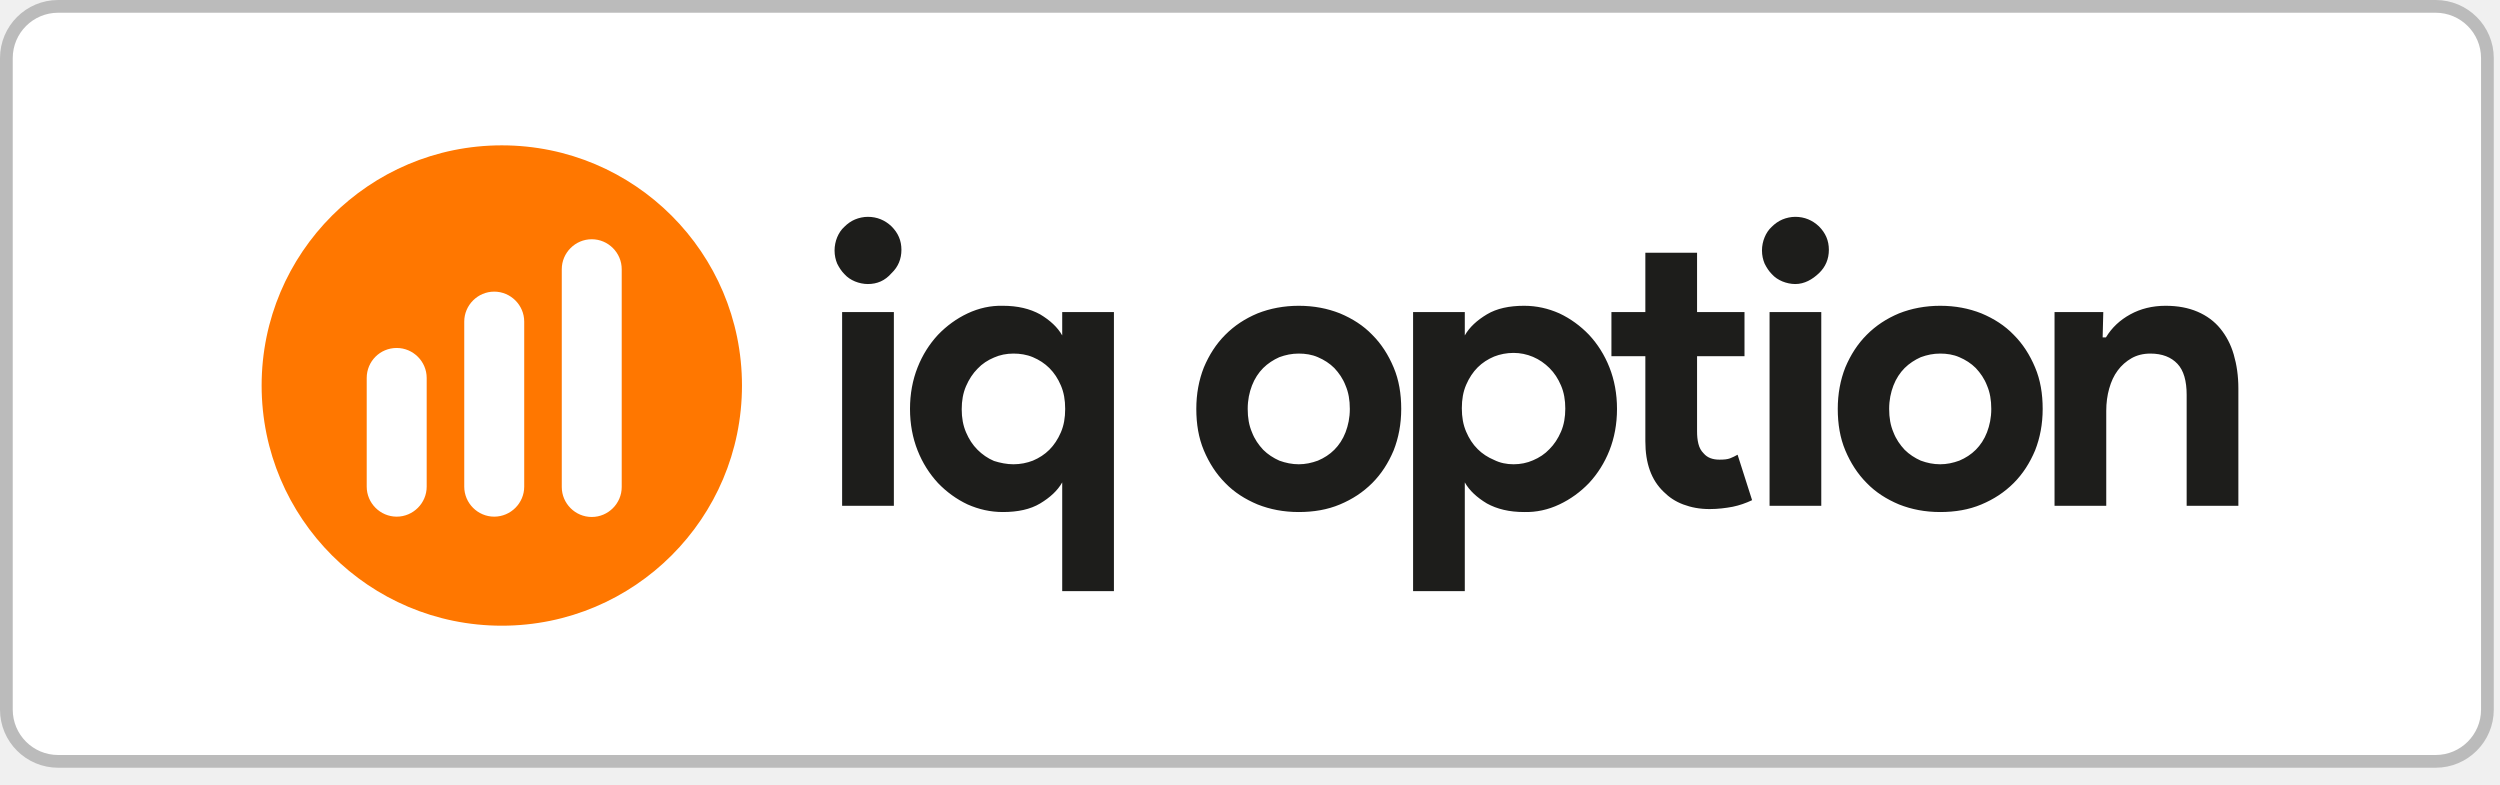
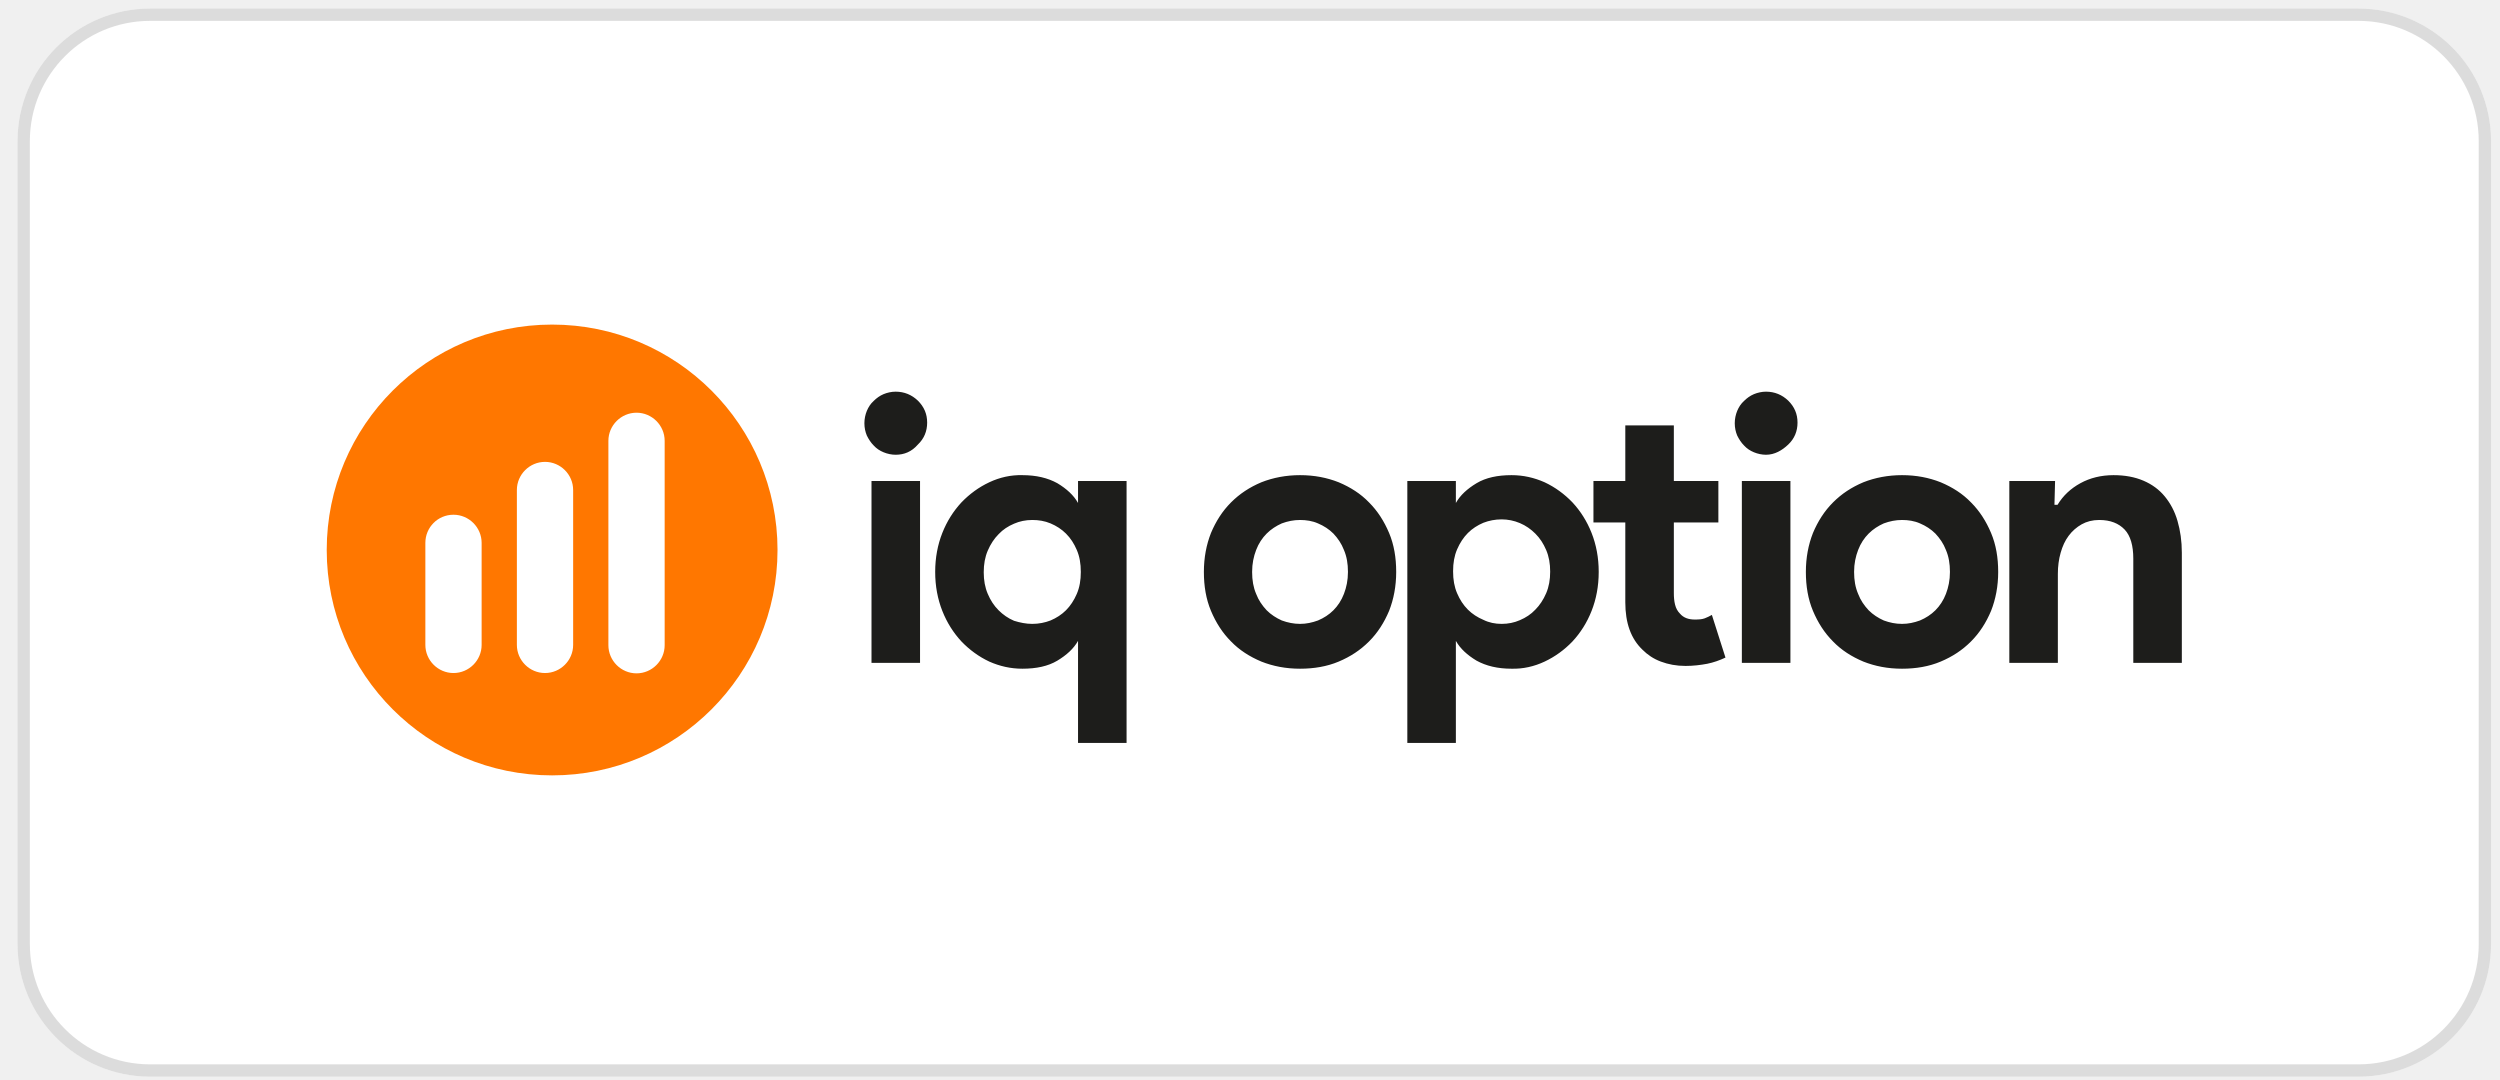
- <svg xmlns="http://www.w3.org/2000/svg" width="86" height="27" viewBox="0 0 86 27" fill="none">
-   <path d="M0.219 2C0.219 1.016 1.016 0.219 2 0.219H83.785C84.769 0.219 85.567 1.016 85.567 2V24.41C85.567 25.394 84.769 26.191 83.785 26.191H2C1.016 26.191 0.219 25.394 0.219 24.41V2Z" fill="white" stroke="#BBBBBB" stroke-width="0.438" />
-   <path d="M17.262 21.524C21.825 21.524 25.524 17.825 25.524 13.262C25.524 8.699 21.825 5 17.262 5C12.699 5 9 8.699 9 13.262C9 17.825 12.699 21.524 17.262 21.524Z" fill="#FF7700" />
-   <path d="M17.001 10.032C17.568 10.032 18.033 10.497 18.033 11.063V16.741C18.033 17.308 17.568 17.773 17.001 17.773C16.435 17.773 15.97 17.308 15.97 16.741V11.063C15.97 10.497 16.435 10.032 17.001 10.032ZM13.647 11.97C14.213 11.97 14.678 12.435 14.678 13.001V16.741C14.678 17.308 14.213 17.773 13.647 17.773C13.08 17.773 12.615 17.308 12.615 16.741V13.001C12.615 12.435 13.069 11.97 13.647 11.97ZM20.356 8.23C20.923 8.23 21.387 8.695 21.387 9.261V16.753C21.387 17.319 20.923 17.784 20.356 17.784C19.789 17.784 19.325 17.319 19.325 16.753V9.261C19.325 8.695 19.789 8.23 20.356 8.23Z" fill="white" />
-   <path d="M29.853 9.771C29.706 9.771 29.547 9.737 29.411 9.681C29.275 9.624 29.151 9.545 29.049 9.431C28.947 9.329 28.867 9.205 28.799 9.069C28.743 8.933 28.709 8.785 28.709 8.615C28.709 8.457 28.743 8.298 28.799 8.162C28.856 8.026 28.935 7.901 29.049 7.799C29.151 7.697 29.275 7.607 29.411 7.55C29.547 7.493 29.706 7.459 29.853 7.459C30.171 7.459 30.443 7.573 30.669 7.788C30.896 8.015 31.009 8.275 31.009 8.593C31.009 8.91 30.896 9.182 30.669 9.397C30.443 9.658 30.171 9.771 29.853 9.771ZM28.969 17.399V10.735H30.749V17.399H28.969ZM36.54 17.546V16.594C36.381 16.877 36.121 17.115 35.781 17.319C35.441 17.523 35.01 17.614 34.5 17.614C34.069 17.614 33.673 17.523 33.287 17.353C32.902 17.172 32.562 16.923 32.267 16.617C31.973 16.299 31.735 15.925 31.565 15.495C31.395 15.064 31.304 14.588 31.304 14.067C31.304 13.545 31.395 13.069 31.565 12.639C31.735 12.208 31.973 11.834 32.267 11.517C32.562 11.211 32.902 10.961 33.287 10.78C33.673 10.599 34.081 10.508 34.5 10.519C35.01 10.519 35.429 10.621 35.781 10.814C36.121 11.018 36.381 11.256 36.54 11.539V10.735H38.319V20.334H36.54V17.546ZM34.863 15.971C35.101 15.971 35.327 15.925 35.531 15.846C35.747 15.755 35.939 15.631 36.098 15.472C36.257 15.313 36.393 15.109 36.495 14.871C36.597 14.633 36.642 14.373 36.642 14.067C36.642 13.761 36.597 13.5 36.495 13.262C36.393 13.024 36.268 12.831 36.098 12.661C35.939 12.503 35.747 12.378 35.531 12.287C35.316 12.197 35.089 12.163 34.863 12.163C34.625 12.163 34.398 12.208 34.194 12.299C33.979 12.389 33.786 12.514 33.627 12.684C33.469 12.843 33.333 13.047 33.231 13.285C33.129 13.523 33.083 13.783 33.083 14.078C33.083 14.373 33.129 14.633 33.231 14.871C33.333 15.109 33.457 15.302 33.627 15.472C33.786 15.631 33.979 15.767 34.194 15.857C34.409 15.925 34.636 15.971 34.863 15.971ZM44.677 10.519C45.199 10.519 45.663 10.61 46.094 10.78C46.525 10.961 46.899 11.199 47.205 11.517C47.522 11.834 47.76 12.208 47.941 12.639C48.123 13.069 48.202 13.545 48.202 14.067C48.202 14.588 48.111 15.064 47.941 15.495C47.76 15.925 47.522 16.299 47.205 16.617C46.887 16.934 46.525 17.172 46.094 17.353C45.663 17.535 45.187 17.614 44.677 17.614C44.156 17.614 43.691 17.523 43.261 17.353C42.83 17.172 42.456 16.934 42.15 16.617C41.833 16.299 41.595 15.925 41.413 15.495C41.232 15.064 41.153 14.588 41.153 14.067C41.153 13.545 41.243 13.069 41.413 12.639C41.595 12.208 41.833 11.834 42.15 11.517C42.467 11.199 42.83 10.961 43.261 10.78C43.691 10.61 44.167 10.519 44.677 10.519ZM44.677 15.971C44.904 15.971 45.119 15.925 45.335 15.846C45.55 15.755 45.743 15.631 45.901 15.472C46.06 15.313 46.196 15.109 46.287 14.871C46.377 14.633 46.434 14.373 46.434 14.067C46.434 13.761 46.389 13.5 46.287 13.262C46.196 13.024 46.06 12.831 45.901 12.661C45.743 12.503 45.55 12.378 45.335 12.287C45.131 12.197 44.904 12.163 44.677 12.163C44.439 12.163 44.224 12.208 44.009 12.287C43.805 12.378 43.612 12.503 43.453 12.661C43.295 12.82 43.159 13.024 43.068 13.262C42.977 13.5 42.921 13.761 42.921 14.067C42.921 14.373 42.966 14.633 43.068 14.871C43.159 15.109 43.295 15.302 43.453 15.472C43.612 15.631 43.805 15.755 44.009 15.846C44.224 15.925 44.451 15.971 44.677 15.971ZM48.61 10.735H50.389V11.539C50.548 11.256 50.809 11.018 51.149 10.814C51.489 10.61 51.919 10.519 52.429 10.519C52.86 10.519 53.257 10.61 53.642 10.78C54.027 10.961 54.367 11.211 54.662 11.517C54.957 11.834 55.195 12.208 55.365 12.639C55.535 13.069 55.625 13.545 55.625 14.067C55.625 14.588 55.535 15.064 55.365 15.495C55.195 15.925 54.957 16.299 54.662 16.617C54.367 16.923 54.027 17.172 53.642 17.353C53.257 17.535 52.849 17.625 52.429 17.614C51.919 17.614 51.5 17.512 51.149 17.319C50.809 17.115 50.548 16.877 50.389 16.594V20.334H48.61V10.735ZM52.067 15.971C52.305 15.971 52.531 15.925 52.735 15.835C52.951 15.744 53.143 15.619 53.302 15.449C53.461 15.291 53.597 15.087 53.699 14.849C53.801 14.611 53.846 14.35 53.846 14.055C53.846 13.761 53.801 13.5 53.699 13.262C53.597 13.024 53.472 12.831 53.302 12.661C53.143 12.503 52.951 12.367 52.735 12.276C52.52 12.185 52.293 12.14 52.067 12.14C51.829 12.14 51.602 12.185 51.398 12.265C51.183 12.355 50.99 12.48 50.831 12.639C50.673 12.797 50.537 13.001 50.435 13.239C50.333 13.477 50.287 13.738 50.287 14.044C50.287 14.35 50.333 14.611 50.435 14.849C50.537 15.087 50.661 15.279 50.831 15.449C50.99 15.608 51.183 15.733 51.398 15.823C51.602 15.925 51.829 15.971 52.067 15.971ZM56.6 12.253H55.433V10.735H56.6V8.695H58.379V10.735H60.011V12.253H58.379V14.837C58.379 14.996 58.391 15.132 58.425 15.268C58.459 15.404 58.515 15.506 58.606 15.597C58.731 15.744 58.912 15.812 59.15 15.812C59.309 15.812 59.422 15.801 59.513 15.767C59.603 15.733 59.694 15.687 59.773 15.642L60.272 17.206C60.057 17.308 59.83 17.387 59.603 17.433C59.365 17.478 59.093 17.512 58.81 17.512C58.47 17.512 58.175 17.455 57.903 17.353C57.631 17.251 57.416 17.104 57.235 16.923C56.804 16.515 56.6 15.937 56.6 15.177V12.253ZM61.757 9.771C61.609 9.771 61.451 9.737 61.315 9.681C61.179 9.624 61.054 9.545 60.952 9.431C60.85 9.329 60.771 9.205 60.703 9.069C60.646 8.933 60.612 8.785 60.612 8.615C60.612 8.457 60.646 8.298 60.703 8.162C60.759 8.026 60.839 7.901 60.952 7.799C61.054 7.697 61.179 7.607 61.315 7.55C61.451 7.493 61.609 7.459 61.757 7.459C62.074 7.459 62.346 7.573 62.573 7.788C62.799 8.015 62.913 8.275 62.913 8.593C62.913 8.91 62.799 9.182 62.573 9.397C62.346 9.613 62.074 9.771 61.757 9.771ZM60.873 17.399V10.735H62.652V17.399H60.873ZM66.743 10.519C67.265 10.519 67.729 10.61 68.16 10.78C68.591 10.961 68.965 11.199 69.271 11.517C69.588 11.834 69.826 12.208 70.007 12.639C70.189 13.069 70.268 13.545 70.268 14.067C70.268 14.588 70.177 15.064 70.007 15.495C69.826 15.925 69.588 16.299 69.271 16.617C68.953 16.934 68.591 17.172 68.16 17.353C67.729 17.535 67.253 17.614 66.743 17.614C66.222 17.614 65.757 17.523 65.327 17.353C64.896 17.172 64.522 16.934 64.216 16.617C63.899 16.299 63.661 15.925 63.479 15.495C63.298 15.064 63.219 14.588 63.219 14.067C63.219 13.545 63.309 13.069 63.479 12.639C63.661 12.208 63.899 11.834 64.216 11.517C64.533 11.199 64.896 10.961 65.327 10.78C65.757 10.61 66.233 10.519 66.743 10.519ZM66.743 15.971C66.97 15.971 67.185 15.925 67.401 15.846C67.616 15.755 67.809 15.631 67.967 15.472C68.126 15.313 68.262 15.109 68.353 14.871C68.443 14.633 68.5 14.373 68.5 14.067C68.5 13.761 68.455 13.5 68.353 13.262C68.262 13.024 68.126 12.831 67.967 12.661C67.809 12.503 67.616 12.378 67.401 12.287C67.197 12.197 66.97 12.163 66.743 12.163C66.505 12.163 66.29 12.208 66.075 12.287C65.871 12.378 65.678 12.503 65.519 12.661C65.361 12.82 65.225 13.024 65.134 13.262C65.043 13.5 64.987 13.761 64.987 14.067C64.987 14.373 65.032 14.633 65.134 14.871C65.225 15.109 65.361 15.302 65.519 15.472C65.678 15.631 65.871 15.755 66.075 15.846C66.29 15.925 66.505 15.971 66.743 15.971ZM72.331 11.607H72.444C72.648 11.267 72.931 11.007 73.283 10.814C73.634 10.621 74.042 10.519 74.495 10.519C74.915 10.519 75.277 10.587 75.595 10.723C75.912 10.859 76.173 11.052 76.377 11.301C76.581 11.551 76.739 11.845 76.841 12.197C76.943 12.548 77 12.933 77 13.364V17.399H75.221V13.579C75.221 13.103 75.119 12.741 74.903 12.514C74.688 12.287 74.382 12.163 73.974 12.163C73.725 12.163 73.509 12.219 73.328 12.321C73.147 12.423 72.977 12.571 72.852 12.741C72.716 12.922 72.625 13.126 72.557 13.364C72.489 13.602 72.455 13.863 72.455 14.135V17.399H70.676V10.735H72.353L72.331 11.607Z" fill="#1D1D1B" />
+ <svg xmlns="http://www.w3.org/2000/svg" width="132" height="57" viewBox="0 0 132 57" fill="none">
+   <rect x="0.926" y="0.452" width="130.601" height="56.396" rx="7" fill="white" />
+   <rect x="1.251" y="0.777" width="129.951" height="55.746" rx="6.675" stroke="#BBBBBB" stroke-opacity="0.5" stroke-width="0.65" />
+   <path d="M29.152 40.94C35.725 40.94 41.053 35.612 41.053 29.039C41.053 22.466 35.725 17.138 29.152 17.138C22.579 17.138 17.251 22.466 17.251 29.039C17.251 35.612 22.579 40.94 29.152 40.94Z" fill="#FF7700" />
+   <path d="M28.777 24.387C29.593 24.387 30.262 25.056 30.262 25.872V34.051C30.262 34.867 29.593 35.536 28.777 35.536C27.96 35.536 27.291 34.867 27.291 34.051V25.872C27.291 25.056 27.96 24.387 28.777 24.387ZM23.944 27.178C24.761 27.178 25.43 27.847 25.43 28.664V34.051C25.43 34.867 24.761 35.536 23.944 35.536C23.128 35.536 22.459 34.867 22.459 34.051V28.664C22.459 27.847 23.112 27.178 23.944 27.178ZM33.609 21.791C34.425 21.791 35.094 22.46 35.094 23.276V34.067C35.094 34.883 34.425 35.553 33.609 35.553C32.793 35.553 32.123 34.883 32.123 34.067V23.276C32.123 22.46 32.793 21.791 33.609 21.791Z" fill="white" />
+   <path d="M47.289 24.011C47.077 24.011 46.848 23.962 46.652 23.88C46.456 23.799 46.277 23.684 46.13 23.521C45.983 23.374 45.868 23.195 45.77 22.999C45.689 22.803 45.64 22.59 45.64 22.346C45.64 22.117 45.689 21.889 45.77 21.693C45.852 21.497 45.966 21.317 46.13 21.17C46.277 21.023 46.456 20.893 46.652 20.811C46.848 20.729 47.077 20.68 47.289 20.68C47.746 20.68 48.138 20.844 48.464 21.154C48.791 21.48 48.954 21.856 48.954 22.313C48.954 22.77 48.791 23.162 48.464 23.472C48.138 23.848 47.746 24.011 47.289 24.011ZM46.015 34.998V25.398H48.578V34.998H46.015ZM56.92 35.21V33.838C56.692 34.247 56.316 34.589 55.827 34.883C55.337 35.177 54.717 35.308 53.982 35.308C53.362 35.308 52.79 35.177 52.235 34.932C51.68 34.671 51.19 34.312 50.766 33.871C50.342 33.414 49.999 32.875 49.754 32.255C49.509 31.634 49.378 30.949 49.378 30.198C49.378 29.447 49.509 28.761 49.754 28.141C49.999 27.521 50.342 26.982 50.766 26.525C51.19 26.084 51.68 25.725 52.235 25.464C52.79 25.203 53.378 25.072 53.982 25.088C54.717 25.088 55.321 25.235 55.827 25.513C56.316 25.806 56.692 26.149 56.92 26.557V25.398H59.483V39.226H56.92V35.21ZM54.504 32.941C54.847 32.941 55.174 32.875 55.468 32.761C55.778 32.63 56.055 32.451 56.284 32.222C56.512 31.994 56.708 31.7 56.855 31.357C57.002 31.014 57.067 30.639 57.067 30.198C57.067 29.757 57.002 29.382 56.855 29.039C56.708 28.696 56.529 28.419 56.284 28.174C56.055 27.945 55.778 27.765 55.468 27.635C55.157 27.504 54.831 27.455 54.504 27.455C54.162 27.455 53.835 27.521 53.541 27.651C53.231 27.782 52.953 27.961 52.725 28.206C52.496 28.435 52.3 28.729 52.154 29.072C52.007 29.414 51.941 29.79 51.941 30.214C51.941 30.639 52.007 31.014 52.154 31.357C52.3 31.7 52.48 31.977 52.725 32.222C52.953 32.451 53.231 32.647 53.541 32.777C53.851 32.875 54.178 32.941 54.504 32.941ZM68.642 25.088C69.393 25.088 70.062 25.219 70.683 25.464C71.303 25.725 71.842 26.068 72.282 26.525C72.74 26.982 73.082 27.521 73.344 28.141C73.605 28.761 73.719 29.447 73.719 30.198C73.719 30.949 73.588 31.634 73.344 32.255C73.082 32.875 72.74 33.414 72.282 33.871C71.825 34.328 71.303 34.671 70.683 34.932C70.062 35.193 69.376 35.308 68.642 35.308C67.891 35.308 67.222 35.177 66.601 34.932C65.981 34.671 65.442 34.328 65.001 33.871C64.544 33.414 64.201 32.875 63.94 32.255C63.679 31.634 63.565 30.949 63.565 30.198C63.565 29.447 63.695 28.761 63.94 28.141C64.201 27.521 64.544 26.982 65.001 26.525C65.459 26.068 65.981 25.725 66.601 25.464C67.222 25.219 67.907 25.088 68.642 25.088ZM68.642 32.941C68.968 32.941 69.279 32.875 69.589 32.761C69.899 32.63 70.177 32.451 70.405 32.222C70.634 31.994 70.829 31.7 70.96 31.357C71.091 31.014 71.172 30.639 71.172 30.198C71.172 29.757 71.107 29.382 70.96 29.039C70.829 28.696 70.634 28.419 70.405 28.174C70.177 27.945 69.899 27.765 69.589 27.635C69.295 27.504 68.968 27.455 68.642 27.455C68.299 27.455 67.989 27.521 67.679 27.635C67.385 27.765 67.107 27.945 66.879 28.174C66.65 28.402 66.454 28.696 66.324 29.039C66.193 29.382 66.112 29.757 66.112 30.198C66.112 30.639 66.177 31.014 66.324 31.357C66.454 31.7 66.65 31.977 66.879 32.222C67.107 32.451 67.385 32.63 67.679 32.761C67.989 32.875 68.315 32.941 68.642 32.941ZM74.307 25.398H76.87V26.557C77.098 26.149 77.474 25.806 77.963 25.513C78.453 25.219 79.074 25.088 79.808 25.088C80.429 25.088 81 25.219 81.555 25.464C82.11 25.725 82.6 26.084 83.024 26.525C83.449 26.982 83.792 27.521 84.036 28.141C84.281 28.761 84.412 29.447 84.412 30.198C84.412 30.949 84.281 31.634 84.036 32.255C83.792 32.875 83.449 33.414 83.024 33.871C82.6 34.312 82.11 34.671 81.555 34.932C81 35.193 80.412 35.324 79.808 35.308C79.074 35.308 78.47 35.161 77.963 34.883C77.474 34.589 77.098 34.247 76.87 33.838V39.226H74.307V25.398ZM79.286 32.941C79.629 32.941 79.955 32.875 80.249 32.745C80.559 32.614 80.837 32.434 81.065 32.19C81.294 31.961 81.49 31.667 81.637 31.324C81.784 30.982 81.849 30.606 81.849 30.182C81.849 29.757 81.784 29.382 81.637 29.039C81.49 28.696 81.31 28.419 81.065 28.174C80.837 27.945 80.559 27.749 80.249 27.619C79.939 27.488 79.612 27.423 79.286 27.423C78.943 27.423 78.617 27.488 78.323 27.602C78.013 27.733 77.735 27.912 77.506 28.141C77.278 28.369 77.082 28.663 76.935 29.006C76.788 29.349 76.723 29.724 76.723 30.165C76.723 30.606 76.788 30.982 76.935 31.324C77.082 31.667 77.261 31.945 77.506 32.19C77.735 32.418 78.013 32.598 78.323 32.728C78.617 32.875 78.943 32.941 79.286 32.941ZM85.816 27.586H84.134V25.398H85.816V22.46H88.379V25.398H90.73V27.586H88.379V31.308C88.379 31.537 88.395 31.733 88.444 31.928C88.493 32.124 88.575 32.271 88.705 32.402C88.885 32.614 89.146 32.712 89.489 32.712C89.718 32.712 89.881 32.696 90.011 32.647C90.142 32.598 90.273 32.532 90.387 32.467L91.105 34.72C90.795 34.867 90.469 34.981 90.142 35.047C89.799 35.112 89.407 35.161 88.999 35.161C88.51 35.161 88.085 35.079 87.693 34.932C87.302 34.785 86.991 34.573 86.73 34.312C86.11 33.724 85.816 32.892 85.816 31.798V27.586ZM93.244 24.011C93.032 24.011 92.803 23.962 92.607 23.88C92.411 23.799 92.232 23.684 92.085 23.521C91.938 23.374 91.823 23.195 91.725 22.999C91.644 22.803 91.595 22.59 91.595 22.346C91.595 22.117 91.644 21.889 91.725 21.693C91.807 21.497 91.921 21.317 92.085 21.17C92.232 21.023 92.411 20.893 92.607 20.811C92.803 20.729 93.032 20.68 93.244 20.68C93.701 20.68 94.093 20.844 94.419 21.154C94.746 21.48 94.909 21.856 94.909 22.313C94.909 22.77 94.746 23.162 94.419 23.472C94.093 23.782 93.701 24.011 93.244 24.011ZM91.97 34.998V25.398H94.534V34.998H91.97ZM100.427 25.088C101.178 25.088 101.847 25.219 102.467 25.464C103.088 25.725 103.627 26.068 104.067 26.525C104.524 26.982 104.867 27.521 105.128 28.141C105.39 28.761 105.504 29.447 105.504 30.198C105.504 30.949 105.373 31.634 105.128 32.255C104.867 32.875 104.524 33.414 104.067 33.871C103.61 34.328 103.088 34.671 102.467 34.932C101.847 35.193 101.161 35.308 100.427 35.308C99.676 35.308 99.007 35.177 98.386 34.932C97.766 34.671 97.227 34.328 96.786 33.871C96.329 33.414 95.986 32.875 95.725 32.255C95.464 31.634 95.35 30.949 95.35 30.198C95.35 29.447 95.48 28.761 95.725 28.141C95.986 27.521 96.329 26.982 96.786 26.525C97.243 26.068 97.766 25.725 98.386 25.464C99.007 25.219 99.692 25.088 100.427 25.088ZM100.427 32.941C100.753 32.941 101.063 32.875 101.374 32.761C101.684 32.63 101.961 32.451 102.19 32.222C102.418 31.994 102.614 31.7 102.745 31.357C102.876 31.014 102.957 30.639 102.957 30.198C102.957 29.757 102.892 29.382 102.745 29.039C102.614 28.696 102.418 28.419 102.19 28.174C101.961 27.945 101.684 27.765 101.374 27.635C101.08 27.504 100.753 27.455 100.427 27.455C100.084 27.455 99.774 27.521 99.464 27.635C99.17 27.765 98.892 27.945 98.664 28.174C98.435 28.402 98.239 28.696 98.109 29.039C97.978 29.382 97.896 29.757 97.896 30.198C97.896 30.639 97.962 31.014 98.109 31.357C98.239 31.7 98.435 31.977 98.664 32.222C98.892 32.451 99.17 32.63 99.464 32.761C99.774 32.875 100.084 32.941 100.427 32.941ZM108.475 26.655H108.638C108.932 26.166 109.34 25.79 109.846 25.513C110.352 25.235 110.94 25.088 111.593 25.088C112.197 25.088 112.72 25.186 113.177 25.382C113.634 25.578 114.009 25.855 114.303 26.215C114.597 26.574 114.826 26.998 114.972 27.504C115.119 28.01 115.201 28.565 115.201 29.186V34.998H112.638V29.496C112.638 28.81 112.491 28.288 112.181 27.961C111.871 27.635 111.43 27.455 110.842 27.455C110.483 27.455 110.173 27.537 109.912 27.684C109.65 27.831 109.406 28.043 109.226 28.288C109.03 28.549 108.9 28.843 108.802 29.186C108.704 29.529 108.655 29.904 108.655 30.296V34.998H106.092V25.398H108.508L108.475 26.655Z" fill="#1D1D1B" />
</svg>
